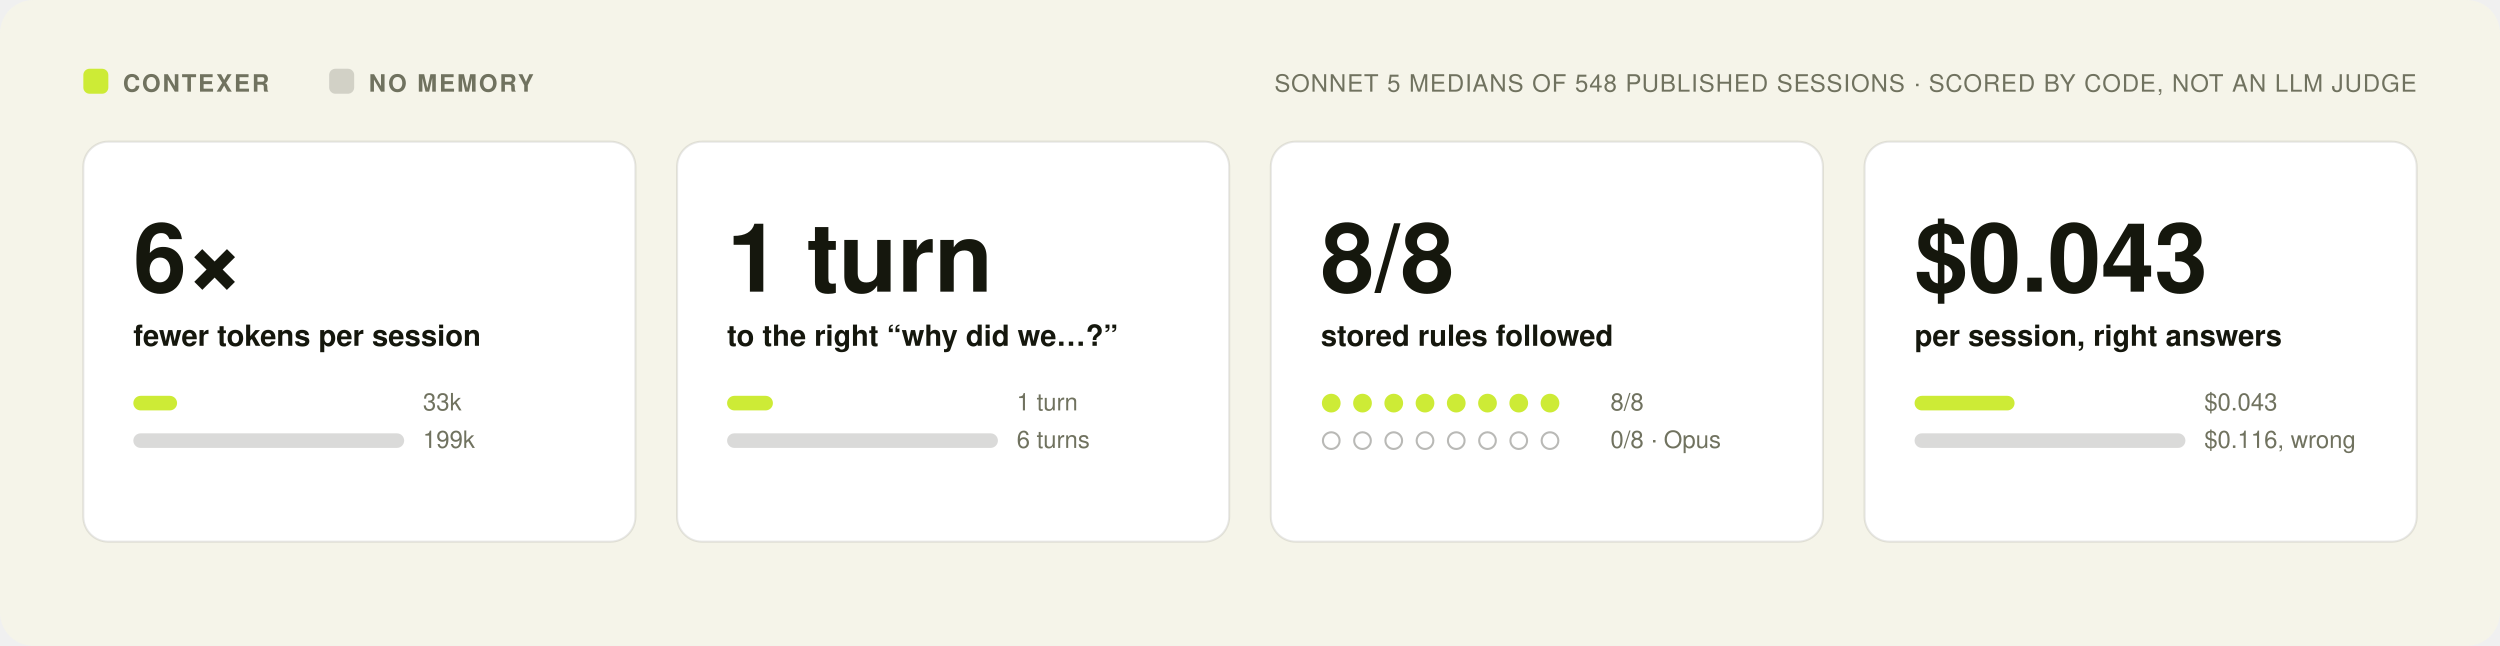
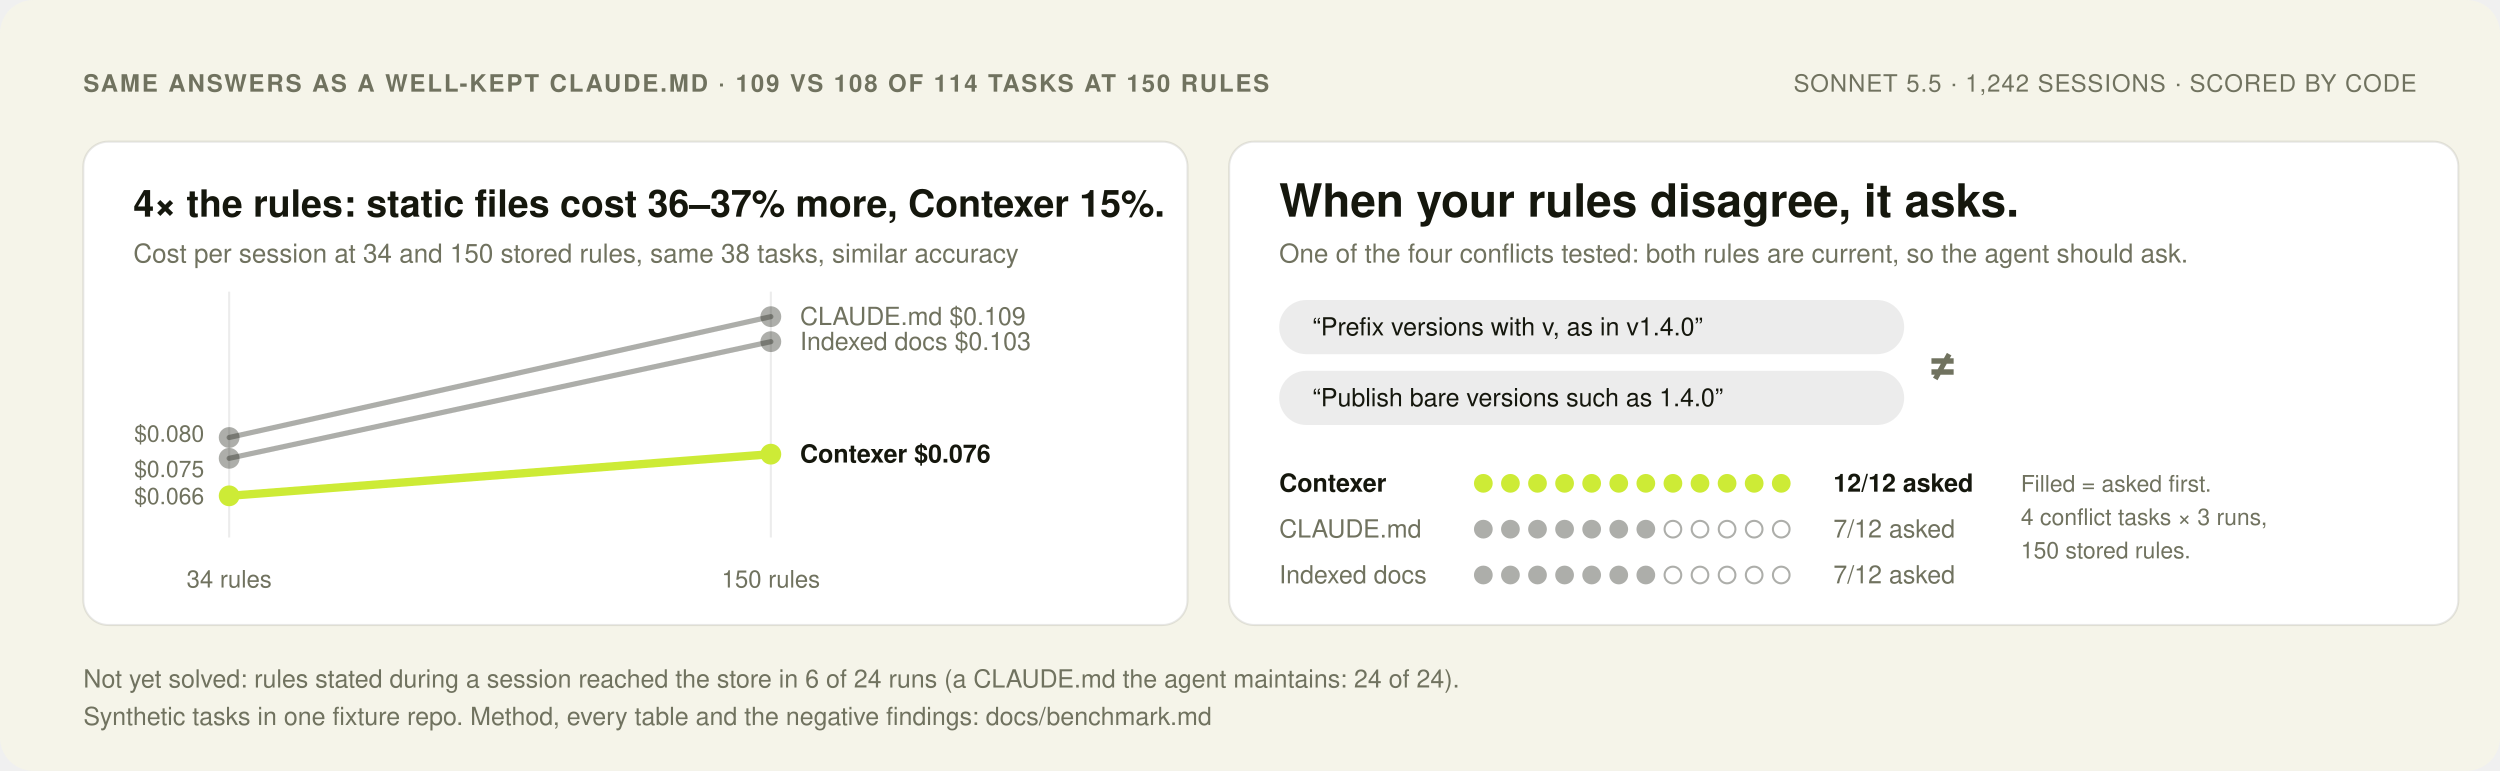
- <svg xmlns="http://www.w3.org/2000/svg" width="1200" height="310" viewBox="0 0 1200 310" role="img" aria-label="Benchmarks, medians across 548 published sessions, Contexer vs no memory: 6 times fewer tokens per session (32,804 vs 198,864); right answer in 1 turn vs 6; 8 of 8 stored rules followed (Sonnet 5) vs 0 of 8 (Opus); $0.043 per session vs $0.116">
-   <rect width="1200" height="310" rx="16" fill="#F5F4E9" />
+ <svg xmlns="http://www.w3.org/2000/svg" width="1200" height="370" viewBox="0 0 1200 370" role="img" aria-label="Contexer adoption benchmark, Sonnet 5.5, 1,242 sessions scored by code. Cost per session as stored rules grow from 34 to 150: CLAUDE.md $0.080 to $0.109, indexed docs $0.075 to $0.103, Contexer $0.066 to $0.076, with accuracy level across the three (Contexer 109 of 114 tasks at 150 rules, the others 108). When two current rules contradict, Contexer asked the developer in 12 of 12 runs, CLAUDE.md and indexed docs in 7 of 12. Not yet solved: rules stated during a session reached the store in 6 of 24 runs.">
+   <rect width="1200" height="370" rx="16" fill="#F5F4E9" />
  <g font-family="-apple-system, 'SF Pro Text', 'Segoe UI', Helvetica, Arial, sans-serif">
-     <rect x="40" y="33" width="12" height="12" rx="3" fill="#CDEB36" />
-     <text x="59" y="44" font-size="11.5" font-weight="600" letter-spacing="0.08em" fill="#70725F">CONTEXER</text>
-     <rect x="158" y="33" width="12" height="12" rx="3" fill="#15170D" fill-opacity="0.16" />
-     <text x="177" y="44" font-size="11.5" font-weight="600" letter-spacing="0.08em" fill="#70725F">NO MEMORY</text>
-     <text x="1160" y="44" text-anchor="end" font-size="11.5" letter-spacing="0.04em" fill="#70725F">SONNET 5 MEDIANS OF 548 PUBLISHED SESSIONS · SCORED BY CODE, NOT AN LLM JUDGE</text>
-     <rect x="40" y="68" width="265" height="192" rx="12" fill="#FFFFFF" stroke="#15170D" stroke-opacity="0.1" />
-     <text x="64" y="140" font-size="46" font-weight="800" fill="#15170D" style="font-variant-numeric: tabular-nums">6×</text>
-     <text x="64" y="166" font-size="14" font-weight="600" fill="#15170D">fewer tokens per session</text>
-     <rect x="64" y="190" width="21" height="7" rx="3.5" fill="#CDEB36" />
-     <text x="203" y="197" font-size="11.5" fill="#70725F" style="font-variant-numeric: tabular-nums">33k</text>
-     <rect x="64" y="208" width="130" height="7" rx="3.5" fill="#15170D" fill-opacity="0.16" />
-     <text x="203" y="215" font-size="11.5" fill="#70725F" style="font-variant-numeric: tabular-nums">199k</text>
-     <rect x="325" y="68" width="265" height="192" rx="12" fill="#FFFFFF" stroke="#15170D" stroke-opacity="0.1" />
-     <text x="349" y="140" font-size="46" font-weight="800" fill="#15170D" style="font-variant-numeric: tabular-nums">1 turn</text>
-     <text x="349" y="166" font-size="14" font-weight="600" fill="#15170D">to the right “why did we…?”</text>
-     <rect x="349" y="190" width="22" height="7" rx="3.5" fill="#CDEB36" />
-     <text x="488" y="197" font-size="11.5" fill="#70725F" style="font-variant-numeric: tabular-nums">1 turn</text>
-     <rect x="349" y="208" width="130" height="7" rx="3.5" fill="#15170D" fill-opacity="0.16" />
-     <text x="488" y="215" font-size="11.5" fill="#70725F" style="font-variant-numeric: tabular-nums">6 turns</text>
-     <rect x="610" y="68" width="265" height="192" rx="12" fill="#FFFFFF" stroke="#15170D" stroke-opacity="0.1" />
-     <text x="634" y="140" font-size="46" font-weight="800" fill="#15170D" style="font-variant-numeric: tabular-nums">8/8</text>
-     <text x="634" y="166" font-size="14" font-weight="600" fill="#15170D">stored rules followed</text>
-     <g fill="#CDEB36">
-       <circle cx="639" cy="193.5" r="4.5" />
-       <circle cx="654" cy="193.5" r="4.5" />
-       <circle cx="669" cy="193.5" r="4.5" />
-       <circle cx="684" cy="193.5" r="4.5" />
-       <circle cx="699" cy="193.5" r="4.5" />
-       <circle cx="714" cy="193.5" r="4.5" />
-       <circle cx="729" cy="193.5" r="4.5" />
-       <circle cx="744" cy="193.5" r="4.5" />
-     </g>
-     <text x="773" y="197" font-size="11.5" fill="#70725F" style="font-variant-numeric: tabular-nums">8/8</text>
-     <g fill="none" stroke="#15170D" stroke-opacity="0.3">
-       <circle cx="639" cy="211.5" r="4" />
-       <circle cx="654" cy="211.5" r="4" />
-       <circle cx="669" cy="211.5" r="4" />
-       <circle cx="684" cy="211.5" r="4" />
-       <circle cx="699" cy="211.5" r="4" />
-       <circle cx="714" cy="211.5" r="4" />
-       <circle cx="729" cy="211.5" r="4" />
-       <circle cx="744" cy="211.5" r="4" />
-     </g>
-     <text x="773" y="215" font-size="11.5" fill="#70725F" style="font-variant-numeric: tabular-nums">0/8 · Opus</text>
-     <rect x="895" y="68" width="265" height="192" rx="12" fill="#FFFFFF" stroke="#15170D" stroke-opacity="0.1" />
-     <text x="919" y="140" font-size="46" font-weight="800" fill="#15170D" style="font-variant-numeric: tabular-nums">$0.043</text>
-     <text x="919" y="166" font-size="14" font-weight="600" fill="#15170D">per session, right answers</text>
-     <rect x="919" y="190" width="48" height="7" rx="3.5" fill="#CDEB36" />
-     <text x="1058" y="197" font-size="11.5" fill="#70725F" style="font-variant-numeric: tabular-nums">$0.043</text>
-     <rect x="919" y="208" width="130" height="7" rx="3.5" fill="#15170D" fill-opacity="0.16" />
-     <text x="1058" y="215" font-size="11.5" fill="#70725F" style="font-variant-numeric: tabular-nums">$0.116, wrong</text>
+     <text x="40" y="44" font-size="11.5" font-weight="600" letter-spacing="0.08em" fill="#70725F">SAME ANSWERS AS A WELL-KEPT CLAUDE.MD · 109 VS 108 OF 114 TASKS AT 150 RULES</text>
+     <text x="1160" y="44" text-anchor="end" font-size="11.5" letter-spacing="0.04em" fill="#70725F">SONNET 5.5 · 1,242 SESSIONS · SCORED BY CODE</text>
+     <rect x="40" y="68" width="530" height="232" rx="12" fill="#FFFFFF" stroke="#15170D" stroke-opacity="0.1" />
+     <text x="64" y="104" font-size="18" font-weight="800" fill="#15170D">4× the rules: static files cost 36–37% more, Contexer 15%.</text>
+     <text x="64" y="126" font-size="12.5" fill="#70725F">Cost per session at 34 and 150 stored rules, same 38 tasks, similar accuracy</text>
+     <line x1="110" y1="140" x2="110" y2="258" stroke="#15170D" stroke-opacity="0.08" />
+     <text x="110" y="282" text-anchor="middle" font-size="11.5" fill="#70725F">34 rules</text>
+     <line x1="370" y1="140" x2="370" y2="258" stroke="#15170D" stroke-opacity="0.08" />
+     <text x="370" y="282" text-anchor="middle" font-size="11.5" fill="#70725F">150 rules</text>
+     <line x1="110" y1="210.0" x2="370" y2="152.0" stroke="#15170D" stroke-opacity="0.35" stroke-width="2.5" stroke-linecap="round" />
+     <circle cx="110" cy="210.0" r="5" fill="#15170D" fill-opacity="0.35" />
+     <circle cx="370" cy="152.0" r="5" fill="#15170D" fill-opacity="0.35" />
+     <text x="98" y="212.0" text-anchor="end" font-size="11" fill="#70725F" style="font-variant-numeric: tabular-nums">$0.080</text>
+     <text x="384" y="156.0" font-size="12" font-weight="400" fill="#70725F" style="font-variant-numeric: tabular-nums">CLAUDE.md $0.109</text>
+     <line x1="110" y1="220.0" x2="370" y2="164.0" stroke="#15170D" stroke-opacity="0.35" stroke-width="2.5" stroke-linecap="round" />
+     <circle cx="110" cy="220.0" r="5" fill="#15170D" fill-opacity="0.35" />
+     <circle cx="370" cy="164.0" r="5" fill="#15170D" fill-opacity="0.35" />
+     <text x="98" y="229.0" text-anchor="end" font-size="11" fill="#70725F" style="font-variant-numeric: tabular-nums">$0.075</text>
+     <text x="384" y="168.0" font-size="12" font-weight="400" fill="#70725F" style="font-variant-numeric: tabular-nums">Indexed docs $0.103</text>
+     <line x1="110" y1="238.0" x2="370" y2="218.0" stroke="#CDEB36" stroke-width="4" stroke-linecap="round" />
+     <circle cx="110" cy="238.0" r="5" fill="#CDEB36" />
+     <circle cx="370" cy="218.0" r="5" fill="#CDEB36" />
+     <text x="98" y="242.0" text-anchor="end" font-size="11" fill="#70725F" style="font-variant-numeric: tabular-nums">$0.066</text>
+     <text x="384" y="222.0" font-size="12" font-weight="700" fill="#15170D" style="font-variant-numeric: tabular-nums">Contexer $0.076</text>
+     <text x="64" y="282" font-size="0"> </text>
+     <rect x="590" y="68" width="590" height="232" rx="12" fill="#FFFFFF" stroke="#15170D" stroke-opacity="0.1" />
+     <text x="614" y="104" font-size="22" font-weight="800" fill="#15170D">When your rules disagree, it asks.</text>
+     <text x="614" y="126" font-size="12.5" fill="#70725F">One of the four conflicts tested: both rules are current, so the agent should ask.</text>
+     <rect x="614" y="144" width="300" height="26" rx="13" fill="#15170D" fill-opacity="0.08" />
+     <text x="630" y="161" font-size="12" fill="#15170D">“Prefix versions with v, as in v1.4.0”</text>
+     <rect x="614" y="178" width="300" height="26" rx="13" fill="#15170D" fill-opacity="0.08" />
+     <text x="630" y="195" font-size="12" fill="#15170D">“Publish bare versions such as 1.4.0”</text>
+     <text x="926" y="181" font-size="22" font-weight="800" fill="#70725F">≠</text>
+     <text x="614" y="236" font-size="12" font-weight="700" fill="#15170D">Contexer</text>
+     <circle cx="712" cy="232" r="4.5" fill="#CDEB36" />
+     <circle cx="725" cy="232" r="4.5" fill="#CDEB36" />
+     <circle cx="738" cy="232" r="4.5" fill="#CDEB36" />
+     <circle cx="751" cy="232" r="4.5" fill="#CDEB36" />
+     <circle cx="764" cy="232" r="4.5" fill="#CDEB36" />
+     <circle cx="777" cy="232" r="4.5" fill="#CDEB36" />
+     <circle cx="790" cy="232" r="4.5" fill="#CDEB36" />
+     <circle cx="803" cy="232" r="4.5" fill="#CDEB36" />
+     <circle cx="816" cy="232" r="4.5" fill="#CDEB36" />
+     <circle cx="829" cy="232" r="4.5" fill="#CDEB36" />
+     <circle cx="842" cy="232" r="4.5" fill="#CDEB36" />
+     <circle cx="855" cy="232" r="4.5" fill="#CDEB36" />
+     <text x="880" y="236" font-size="12" font-weight="700" fill="#15170D" style="font-variant-numeric: tabular-nums">12/12 asked</text>
+     <text x="614" y="258" font-size="12" font-weight="400" fill="#70725F">CLAUDE.md</text>
+     <circle cx="712" cy="254" r="4.5" fill="#15170D" fill-opacity="0.35" />
+     <circle cx="725" cy="254" r="4.5" fill="#15170D" fill-opacity="0.35" />
+     <circle cx="738" cy="254" r="4.5" fill="#15170D" fill-opacity="0.35" />
+     <circle cx="751" cy="254" r="4.5" fill="#15170D" fill-opacity="0.35" />
+     <circle cx="764" cy="254" r="4.5" fill="#15170D" fill-opacity="0.35" />
+     <circle cx="777" cy="254" r="4.5" fill="#15170D" fill-opacity="0.35" />
+     <circle cx="790" cy="254" r="4.5" fill="#15170D" fill-opacity="0.35" />
+     <circle cx="803" cy="254" r="4" fill="none" stroke="#15170D" stroke-opacity="0.35" />
+     <circle cx="816" cy="254" r="4" fill="none" stroke="#15170D" stroke-opacity="0.35" />
+     <circle cx="829" cy="254" r="4" fill="none" stroke="#15170D" stroke-opacity="0.35" />
+     <circle cx="842" cy="254" r="4" fill="none" stroke="#15170D" stroke-opacity="0.35" />
+     <circle cx="855" cy="254" r="4" fill="none" stroke="#15170D" stroke-opacity="0.35" />
+     <text x="880" y="258" font-size="12" font-weight="400" fill="#70725F" style="font-variant-numeric: tabular-nums">7/12 asked</text>
+     <text x="614" y="280" font-size="12" font-weight="400" fill="#70725F">Indexed docs</text>
+     <circle cx="712" cy="276" r="4.5" fill="#15170D" fill-opacity="0.35" />
+     <circle cx="725" cy="276" r="4.5" fill="#15170D" fill-opacity="0.35" />
+     <circle cx="738" cy="276" r="4.5" fill="#15170D" fill-opacity="0.35" />
+     <circle cx="751" cy="276" r="4.5" fill="#15170D" fill-opacity="0.35" />
+     <circle cx="764" cy="276" r="4.5" fill="#15170D" fill-opacity="0.35" />
+     <circle cx="777" cy="276" r="4.5" fill="#15170D" fill-opacity="0.35" />
+     <circle cx="790" cy="276" r="4.5" fill="#15170D" fill-opacity="0.35" />
+     <circle cx="803" cy="276" r="4" fill="none" stroke="#15170D" stroke-opacity="0.35" />
+     <circle cx="816" cy="276" r="4" fill="none" stroke="#15170D" stroke-opacity="0.35" />
+     <circle cx="829" cy="276" r="4" fill="none" stroke="#15170D" stroke-opacity="0.35" />
+     <circle cx="842" cy="276" r="4" fill="none" stroke="#15170D" stroke-opacity="0.35" />
+     <circle cx="855" cy="276" r="4" fill="none" stroke="#15170D" stroke-opacity="0.35" />
+     <text x="880" y="280" font-size="12" font-weight="400" fill="#70725F" style="font-variant-numeric: tabular-nums">7/12 asked</text>
+     <text x="970" y="236" font-size="11" fill="#70725F">Filled = asked first.</text>
+     <text x="970" y="252" font-size="11" fill="#70725F">4 conflict tasks × 3 runs,</text>
+     <text x="970" y="268" font-size="11" fill="#70725F">150 stored rules.</text>
+     <text x="40" y="330" font-size="12" fill="#70725F">Not yet solved: rules stated during a session reached the store in 6 of 24 runs (a CLAUDE.md the agent maintains: 24 of 24).</text>
+     <text x="40" y="348" font-size="12" fill="#70725F">Synthetic tasks in one fixture repo. Method, every table and the negative findings: docs/benchmark.md</text>
  </g>
</svg>
